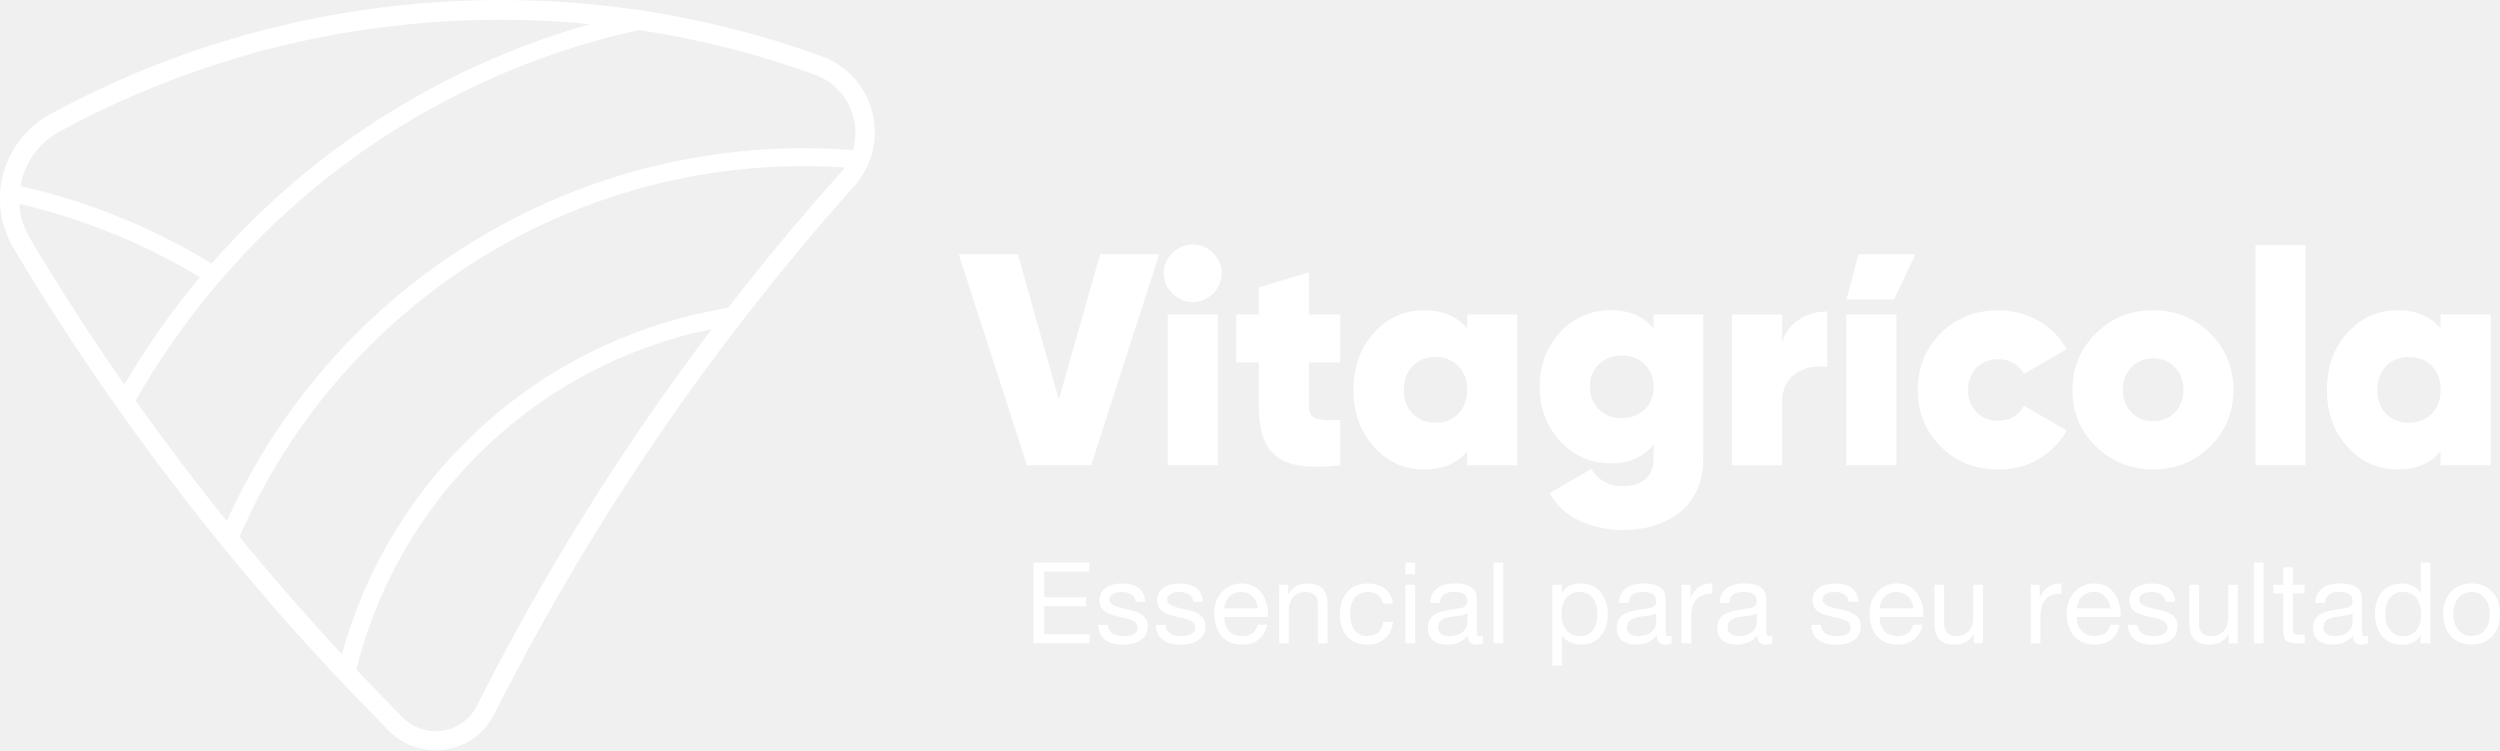
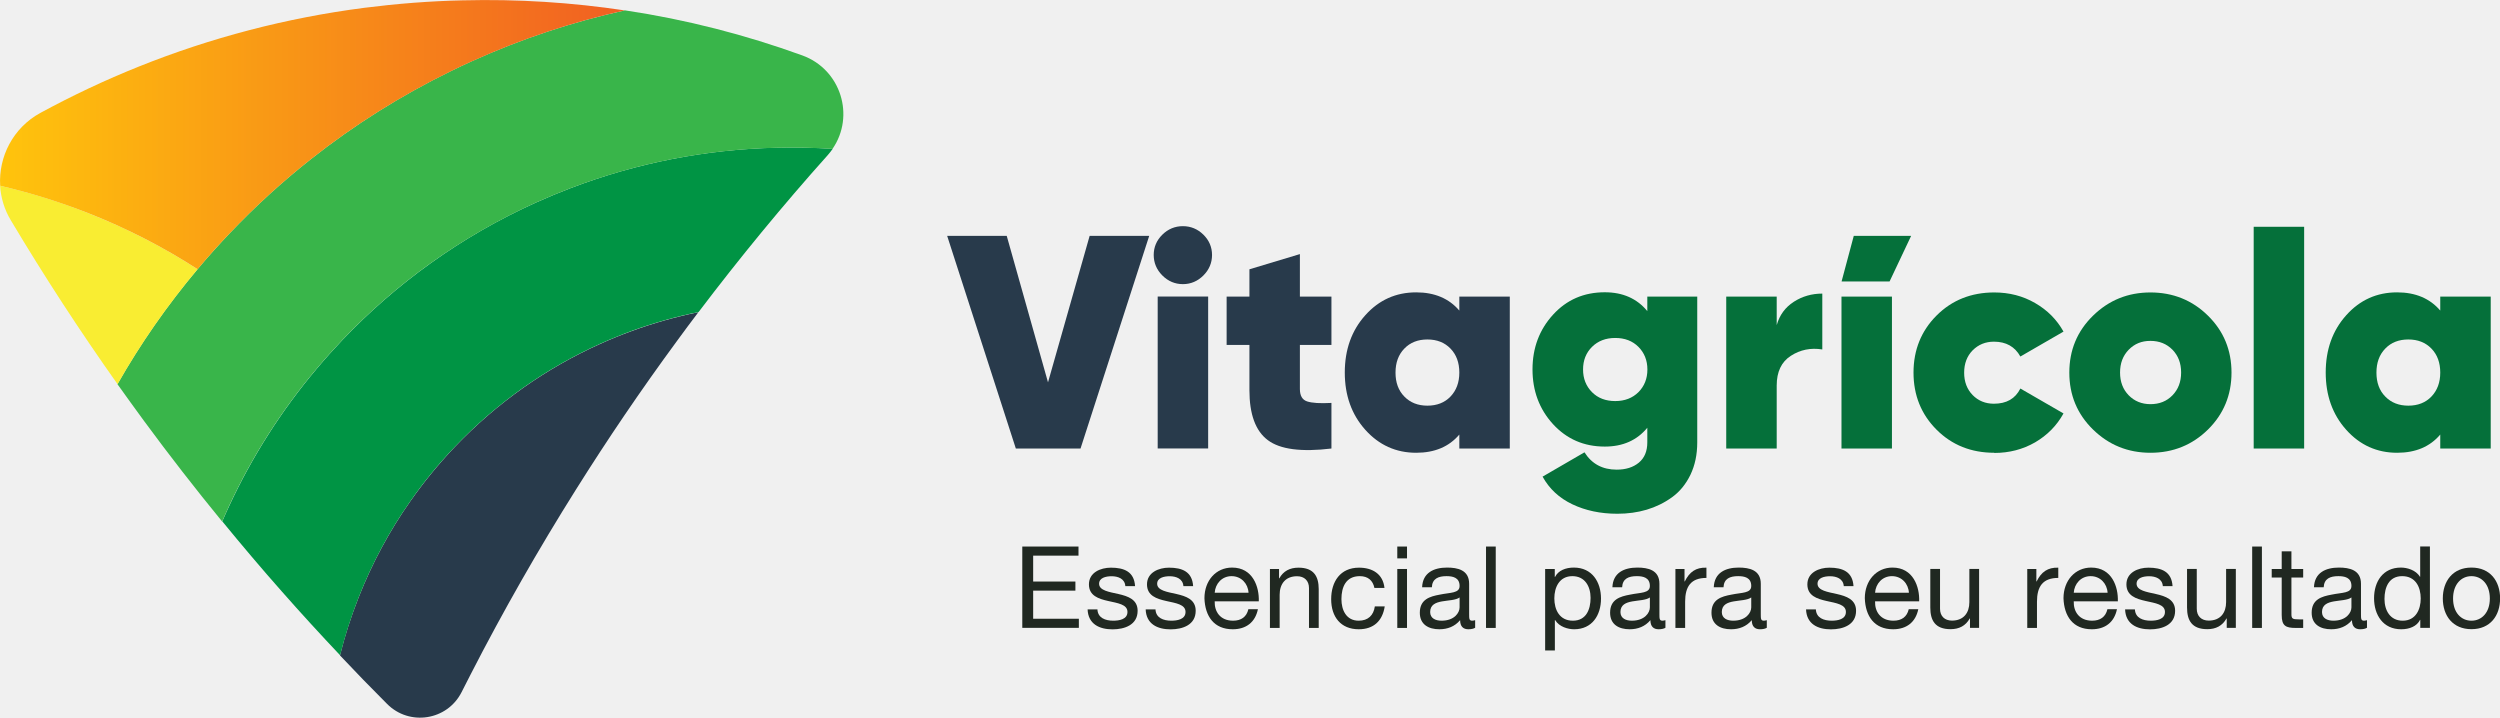
- <svg xmlns="http://www.w3.org/2000/svg" viewBox="0 0 285.01 85.54">
+ <svg xmlns="http://www.w3.org/2000/svg" viewBox="0 0 282.87 81.19">
  <defs>
-     <style>.e{fill:#fff;}</style>
+     <style>.f{fill:#009444;}.g{fill:#283a4b;}.h{fill:#05703a;}.i{fill:#39b54a;}.j{fill:url(#e);}.k{fill:#202821;}.l{fill:#f9ed32;}</style>
+     <linearGradient id="e" x1="0" y1="15.23" x2="70.72" y2="15.23" gradientTransform="matrix(1, 0, 0, 1, 0, 0)" gradientUnits="userSpaceOnUse">
+       <stop offset="0" stop-color="#ffc40c" />
+       <stop offset="1" stop-color="#f15f22" />
+     </linearGradient>
  </defs>
  <g id="a" />
  <g id="b">
    <g id="c">
      <g id="d">
        <g>
-           <g>
-             <path class="e" d="M117.07,53.04l-7.77-24.06h6.74l4.67,16.57,4.71-16.57h6.74l-7.77,24.06h-7.32Z" />
-             <path class="e" d="M138.3,33.46c-.65,.65-1.43,.98-2.32,.98s-1.67-.33-2.32-.98c-.65-.65-.98-1.43-.98-2.32s.33-1.66,.98-2.3c.65-.64,1.43-.96,2.32-.96s1.67,.32,2.32,.96c.65,.64,.98,1.41,.98,2.3s-.33,1.67-.98,2.32Zm-5.17,19.58v-17.19h5.71v17.19h-5.71Z" />
-             <path class="e" d="M152.79,41.32h-3.57v4.98c0,.76,.27,1.23,.82,1.41,.55,.18,1.47,.24,2.75,.17v5.16c-3.41,.41-5.81,.1-7.2-.95-1.39-1.04-2.08-2.93-2.08-5.65v-5.12h-2.58v-5.47h2.58v-3.09l5.71-1.72v4.81h3.57v5.47Z" />
-             <path class="e" d="M167.26,35.85h5.71v17.19h-5.71v-1.58c-1.17,1.38-2.8,2.06-4.88,2.06-2.29,0-4.21-.87-5.76-2.6-1.55-1.73-2.32-3.89-2.32-6.48s.77-4.75,2.32-6.48c1.55-1.73,3.46-2.59,5.76-2.59,2.08,0,3.71,.69,4.88,2.06v-1.58Zm-6.22,11.31c.67,.69,1.54,1.03,2.61,1.03s1.95-.34,2.61-1.03,1-1.59,1-2.71-.33-2.03-1-2.72-1.54-1.03-2.61-1.03-1.95,.34-2.61,1.03-1,1.59-1,2.72,.33,2.03,1,2.71Z" />
-             <path class="e" d="M188.53,35.85h5.64v16.5c0,1.38-.26,2.59-.77,3.66-.52,1.07-1.21,1.91-2.08,2.54-.87,.63-1.83,1.1-2.87,1.41-1.04,.31-2.15,.46-3.32,.46-1.9,0-3.6-.36-5.09-1.07s-2.61-1.75-3.37-3.13l4.74-2.75c.83,1.31,2.04,1.96,3.64,1.96,1.03,0,1.87-.26,2.51-.79s.96-1.29,.96-2.3v-1.65c-1.17,1.42-2.77,2.13-4.81,2.13-2.36,0-4.31-.85-5.86-2.54-1.55-1.7-2.32-3.76-2.32-6.19s.77-4.49,2.32-6.19c1.55-1.7,3.5-2.54,5.86-2.54,2.04,0,3.64,.71,4.81,2.13v-1.65Zm-6.27,10.81c.68,.68,1.55,1.01,2.63,1.01s1.95-.34,2.63-1.01c.67-.68,1.01-1.53,1.01-2.56s-.34-1.88-1.01-2.56c-.68-.67-1.55-1.01-2.63-1.01s-1.95,.34-2.63,1.01c-.68,.68-1.01,1.53-1.01,2.56s.34,1.88,1.01,2.56Z" />
-             <path class="e" d="M203.17,39.05c.32-1.12,.96-1.99,1.92-2.61,.96-.62,2.04-.93,3.23-.93v6.33c-1.31-.21-2.49,.03-3.56,.72s-1.6,1.81-1.6,3.37v7.12h-5.71v-17.19h5.71v3.2Z" />
-             <path class="e" d="M211.87,28.98h6.5l-2.44,5.16h-5.43l1.38-5.16Zm4.33,24.06v-17.19h-5.71v17.19h5.71Z" />
-             <path class="e" d="M227.78,53.52c-2.61,0-4.79-.87-6.53-2.61-1.74-1.74-2.61-3.9-2.61-6.46s.87-4.72,2.61-6.46c1.74-1.74,3.92-2.61,6.53-2.61,1.7,0,3.24,.4,4.62,1.2,1.39,.8,2.46,1.88,3.21,3.23l-4.88,2.82c-.62-1.12-1.62-1.68-2.99-1.68-.96,0-1.76,.33-2.41,.98-.64,.65-.96,1.5-.96,2.53s.32,1.87,.96,2.53c.64,.65,1.44,.98,2.41,.98,1.42,0,2.42-.57,2.99-1.72l4.88,2.82c-.76,1.38-1.83,2.46-3.21,3.27-1.39,.8-2.93,1.2-4.62,1.2Z" />
-             <path class="e" d="M245.45,53.52c-2.54,0-4.71-.88-6.5-2.63s-2.68-3.9-2.68-6.44,.89-4.69,2.68-6.45,3.95-2.63,6.5-2.63,4.74,.88,6.51,2.63c1.78,1.75,2.66,3.9,2.66,6.45s-.89,4.69-2.66,6.44c-1.78,1.75-3.95,2.63-6.51,2.63Zm0-5.5c1.01,0,1.84-.33,2.49-1,.65-.67,.98-1.52,.98-2.58s-.33-1.91-.98-2.58-1.48-1-2.49-1-1.8,.33-2.46,1c-.65,.67-.98,1.52-.98,2.58s.33,1.91,.98,2.58c.65,.66,1.47,1,2.46,1Z" />
-             <path class="e" d="M257.14,53.04V27.95h5.71v25.09h-5.71Z" />
-             <path class="e" d="M278.24,35.85h5.71v17.19h-5.71v-1.58c-1.17,1.38-2.8,2.06-4.88,2.06-2.29,0-4.21-.87-5.76-2.6-1.55-1.73-2.32-3.89-2.32-6.48s.77-4.75,2.32-6.48c1.55-1.73,3.46-2.59,5.76-2.59,2.08,0,3.71,.69,4.88,2.06v-1.58Zm-6.22,11.31c.67,.69,1.54,1.03,2.61,1.03s1.95-.34,2.61-1.03,1-1.59,1-2.71-.33-2.03-1-2.72-1.54-1.03-2.61-1.03-1.95,.34-2.61,1.03-1,1.59-1,2.72,.33,2.03,1,2.71Z" />
-           </g>
-           <g>
-             <path class="e" d="M117.81,64.13h6.36v1.03h-5.13v2.93h4.78v1.03h-4.78v3.18h5.17v1.03h-6.39v-9.21Z" />
-             <path class="e" d="M126.3,71.23c.04,.98,.9,1.29,1.79,1.29,.68,0,1.61-.15,1.61-.99,0-1.71-4.36-.55-4.36-3.12,0-1.34,1.31-1.89,2.49-1.89,1.5,0,2.63,.46,2.73,2.09h-1.1c-.06-.85-.84-1.12-1.55-1.12-.66,0-1.42,.18-1.42,.85,0,.77,1.16,.93,2.18,1.16,1.1,.25,2.18,.62,2.18,1.9,0,1.6-1.48,2.1-2.84,2.1-1.5,0-2.76-.61-2.82-2.26h1.1Z" />
-             <path class="e" d="M132.87,71.23c.04,.98,.9,1.29,1.79,1.29,.68,0,1.61-.15,1.61-.99,0-1.71-4.36-.55-4.36-3.12,0-1.34,1.32-1.89,2.49-1.89,1.5,0,2.63,.46,2.73,2.09h-1.1c-.06-.85-.84-1.12-1.55-1.12-.66,0-1.42,.18-1.42,.85,0,.77,1.16,.93,2.18,1.16,1.1,.25,2.18,.62,2.18,1.9,0,1.6-1.48,2.1-2.84,2.1-1.5,0-2.76-.61-2.82-2.26h1.1Z" />
-             <path class="e" d="M144.46,71.22c-.3,1.48-1.34,2.27-2.85,2.27-2.13,0-3.13-1.48-3.2-3.51,0-2.01,1.32-3.47,3.13-3.47,2.36,0,3.08,2.2,3.02,3.82h-4.99c-.04,1.16,.62,2.19,2.08,2.19,.92,0,1.53-.43,1.73-1.3h1.08Zm-1.06-1.86c-.06-1.04-.83-1.88-1.92-1.88s-1.84,.85-1.91,1.88h3.83Z" />
-             <path class="e" d="M145.83,66.67h1.03v1.06h.03c.46-.83,1.2-1.21,2.17-1.21,1.75,0,2.29,1,2.29,2.44v4.38h-1.1v-4.51c0-.83-.52-1.34-1.35-1.34-1.33,0-1.97,.89-1.97,2.09v3.76h-1.1v-6.67Z" />
-             <path class="e" d="M157.65,68.81c-.17-.84-.73-1.33-1.65-1.33-1.59,0-2.08,1.26-2.08,2.6,0,1.24,.55,2.44,1.95,2.44,1.07,0,1.69-.61,1.83-1.62h1.12c-.25,1.64-1.25,2.59-2.94,2.59-2.04,0-3.12-1.41-3.12-3.4s1.03-3.57,3.15-3.57c1.52,0,2.71,.71,2.88,2.29h-1.13Z" />
-             <path class="e" d="M161.33,65.47h-1.1v-1.34h1.1v1.34Zm-1.1,1.2h1.1v6.67h-1.1v-6.67Z" />
-             <path class="e" d="M169.07,73.31c-.19,.12-.46,.18-.79,.18-.57,0-.93-.31-.93-1.03-.61,.72-1.42,1.03-2.35,1.03-1.21,0-2.21-.53-2.21-1.87,0-1.51,1.12-1.84,2.26-2.05,1.2-.25,2.24-.14,2.24-.98,0-.97-.8-1.11-1.48-1.11-.93,0-1.61,.28-1.66,1.26h-1.1c.06-1.65,1.33-2.23,2.82-2.23,1.2,0,2.5,.27,2.5,1.83v3.43c0,.52,0,.75,.35,.75,.1,0,.22-.03,.33-.06v.85Zm-1.78-3.42c-.85,.63-3.33,.01-3.33,1.65,0,.72,.62,.98,1.29,.98,1.44,0,2.04-.89,2.04-1.51v-1.12Z" />
-             <path class="e" d="M170.28,64.13h1.1v9.21h-1.1v-9.21Z" />
-             <path class="e" d="M176.96,66.67h1.1v.9h.03c.36-.73,1.2-1.06,2.13-1.06,2.05,0,3.07,1.62,3.07,3.51s-1.01,3.47-3.04,3.47c-.67,0-1.68-.26-2.15-1.04h-.03v3.44h-1.1v-9.22Zm3.09,.81c-1.48,0-2.04,1.28-2.04,2.51,0,1.3,.59,2.53,2.1,2.53s2-1.28,2-2.58-.64-2.46-2.06-2.46Z" />
-             <path class="e" d="M190.59,73.31c-.19,.12-.46,.18-.79,.18-.57,0-.93-.31-.93-1.03-.61,.72-1.42,1.03-2.35,1.03-1.21,0-2.21-.53-2.21-1.87,0-1.51,1.12-1.84,2.26-2.05,1.2-.25,2.24-.14,2.24-.98,0-.97-.8-1.11-1.48-1.11-.93,0-1.61,.28-1.66,1.26h-1.1c.06-1.65,1.33-2.23,2.82-2.23,1.2,0,2.5,.27,2.5,1.83v3.43c0,.52,0,.75,.35,.75,.1,0,.22-.03,.33-.06v.85Zm-1.78-3.42c-.85,.63-3.33,.01-3.33,1.65,0,.72,.62,.98,1.29,.98,1.44,0,2.04-.89,2.04-1.51v-1.12Z" />
-             <path class="e" d="M191.7,66.67h1.03v1.41h.03c.53-1.08,1.26-1.6,2.45-1.56v1.16c-1.77,0-2.41,.99-2.41,2.69v2.97h-1.1v-6.67Z" />
-             <path class="e" d="M202.06,73.31c-.19,.12-.46,.18-.79,.18-.57,0-.93-.31-.93-1.03-.61,.72-1.42,1.03-2.35,1.03-1.21,0-2.21-.53-2.21-1.87,0-1.51,1.12-1.84,2.26-2.05,1.2-.25,2.24-.14,2.24-.98,0-.97-.8-1.11-1.48-1.11-.93,0-1.61,.28-1.66,1.26h-1.1c.06-1.65,1.33-2.23,2.82-2.23,1.2,0,2.5,.27,2.5,1.83v3.43c0,.52,0,.75,.35,.75,.1,0,.22-.03,.33-.06v.85Zm-1.78-3.42c-.85,.63-3.33,.01-3.33,1.65,0,.72,.62,.98,1.29,.98,1.44,0,2.04-.89,2.04-1.51v-1.12Z" />
-             <path class="e" d="M207.59,71.23c.04,.98,.9,1.29,1.79,1.29,.68,0,1.61-.15,1.61-.99,0-1.71-4.36-.55-4.36-3.12,0-1.34,1.31-1.89,2.49-1.89,1.5,0,2.63,.46,2.73,2.09h-1.1c-.06-.85-.84-1.12-1.55-1.12-.66,0-1.42,.18-1.42,.85,0,.77,1.16,.93,2.18,1.16,1.1,.25,2.18,.62,2.18,1.9,0,1.6-1.48,2.1-2.84,2.1-1.5,0-2.76-.61-2.82-2.26h1.1Z" />
-             <path class="e" d="M219.18,71.22c-.3,1.48-1.34,2.27-2.85,2.27-2.13,0-3.13-1.48-3.2-3.51,0-2.01,1.32-3.47,3.13-3.47,2.36,0,3.08,2.2,3.02,3.82h-4.99c-.04,1.16,.62,2.19,2.08,2.19,.92,0,1.53-.43,1.73-1.3h1.08Zm-1.06-1.86c-.06-1.04-.83-1.88-1.92-1.88s-1.84,.85-1.91,1.88h3.83Z" />
-             <path class="e" d="M226.06,73.34h-1.03v-1.06h-.03c-.46,.83-1.2,1.21-2.17,1.21-1.75,0-2.29-1-2.29-2.44v-4.38h1.1v4.51c0,.83,.52,1.34,1.35,1.34,1.33,0,1.97-.89,1.97-2.09v-3.76h1.1v6.67Z" />
-             <path class="e" d="M231.51,66.67h1.03v1.41h.03c.53-1.08,1.26-1.6,2.45-1.56v1.16c-1.77,0-2.41,.99-2.41,2.69v2.97h-1.1v-6.67Z" />
-             <path class="e" d="M241.66,71.22c-.3,1.48-1.34,2.27-2.85,2.27-2.13,0-3.13-1.48-3.2-3.51,0-2.01,1.32-3.47,3.13-3.47,2.36,0,3.08,2.2,3.02,3.82h-4.99c-.04,1.16,.62,2.19,2.08,2.19,.92,0,1.53-.43,1.73-1.3h1.08Zm-1.06-1.86c-.06-1.04-.83-1.88-1.92-1.88s-1.84,.85-1.91,1.88h3.83Z" />
-             <path class="e" d="M243.7,71.23c.04,.98,.9,1.29,1.79,1.29,.68,0,1.61-.15,1.61-.99,0-1.71-4.36-.55-4.36-3.12,0-1.34,1.31-1.89,2.49-1.89,1.5,0,2.63,.46,2.73,2.09h-1.1c-.06-.85-.84-1.12-1.55-1.12-.66,0-1.42,.18-1.42,.85,0,.77,1.16,.93,2.18,1.16,1.1,.25,2.18,.62,2.18,1.9,0,1.6-1.48,2.1-2.84,2.1-1.5,0-2.76-.61-2.82-2.26h1.1Z" />
-             <path class="e" d="M255.12,73.34h-1.03v-1.06h-.03c-.46,.83-1.2,1.21-2.17,1.21-1.75,0-2.29-1-2.29-2.44v-4.38h1.1v4.51c0,.83,.52,1.34,1.35,1.34,1.33,0,1.97-.89,1.97-2.09v-3.76h1.1v6.67Z" />
-             <path class="e" d="M256.96,64.13h1.1v9.21h-1.1v-9.21Z" />
-             <path class="e" d="M261.41,66.67h1.33v.97h-1.33v4.14c0,.52,.14,.59,.83,.59h.5v.97h-.84c-1.13,0-1.59-.23-1.59-1.46v-4.24h-1.13v-.97h1.13v-2h1.1v2Z" />
-             <path class="e" d="M269.98,73.31c-.19,.12-.46,.18-.79,.18-.57,0-.93-.31-.93-1.03-.61,.72-1.42,1.03-2.35,1.03-1.21,0-2.21-.53-2.21-1.87,0-1.51,1.12-1.84,2.26-2.05,1.2-.25,2.24-.14,2.24-.98,0-.97-.8-1.11-1.48-1.11-.93,0-1.61,.28-1.66,1.26h-1.1c.06-1.65,1.33-2.23,2.82-2.23,1.2,0,2.5,.27,2.5,1.83v3.43c0,.52,0,.75,.35,.75,.1,0,.22-.03,.33-.06v.85Zm-1.78-3.42c-.85,.63-3.33,.01-3.33,1.65,0,.72,.62,.98,1.29,.98,1.44,0,2.04-.89,2.04-1.51v-1.12Z" />
-             <path class="e" d="M277.08,73.34h-1.1v-.9h-.03c-.36,.73-1.2,1.06-2.13,1.06-2.05,0-3.07-1.62-3.07-3.51s1.01-3.47,3.04-3.47c.67,0,1.68,.26,2.15,1.04h.03v-3.43h1.1v9.21Zm-3.09-.81c1.48,0,2.04-1.28,2.04-2.51,0-1.3-.59-2.53-2.1-2.53s-2,1.28-2,2.58,.64,2.46,2.06,2.46Z" />
-             <path class="e" d="M281.77,66.51c2.12,0,3.24,1.53,3.24,3.49s-1.12,3.48-3.24,3.48-3.24-1.53-3.24-3.48,1.12-3.49,3.24-3.49Zm0,6.01c1.15,0,2.08-.9,2.08-2.51s-.93-2.53-2.08-2.53-2.08,.92-2.08,2.53,.93,2.51,2.08,2.51Z" />
-           </g>
-           <path class="e" d="M99.31,12.28c-.88-2.75-2.94-4.89-5.66-5.88-6.62-2.4-13.51-4.15-20.47-5.2h0c-5.3-.8-10.7-1.2-16.04-1.2-.9,0-1.81,0-2.71,.04-3.71,.09-7.51,.37-11.3,.86-8.95,1.16-17.7,3.44-26.03,6.77-3.88,1.56-7.72,3.36-11.4,5.36C2.52,14.77,.43,17.98,.05,21.52c-.05,.61-.06,1.22-.04,1.83,.11,1.72,.64,3.43,1.52,4.93,3.78,6.34,7.87,12.61,12.15,18.64,.86,1.22,1.73,2.43,2.62,3.63l1.09,1.49c2.64,3.55,5.39,7.08,8.2,10.52,2.2,2.69,4.49,5.39,6.82,8.03,2.17,2.45,4.39,4.89,6.6,7.22,1.77,1.88,3.58,3.74,5.36,5.53,1.42,1.42,3.3,2.2,5.29,2.2,2.85,0,5.41-1.57,6.68-4.11,.34-.67,.68-1.33,1.02-2,3.62-7.04,7.59-14.01,11.8-20.71,3.55-5.64,7.34-11.22,11.27-16.58,.82-1.12,1.65-2.22,2.48-3.33,4.56-6.02,9.43-11.95,14.48-17.6,.26-.29,.51-.6,.72-.92,1.63-2.35,2.06-5.28,1.18-8.03ZM6.75,15.02c3.6-1.96,7.32-3.71,11.17-5.25,8.05-3.23,16.59-5.49,25.49-6.64,3.63-.46,7.33-.76,11.07-.84,4.32-.11,8.59,.05,12.79,.46-4.27,1.2-8.46,2.74-12.53,4.58-.82,.36-1.62,.74-2.42,1.13-5.78,2.82-11.23,6.24-16.2,10.17-3.3,2.62-6.47,5.5-9.4,8.58-.89,.92-1.75,1.87-2.6,2.84-3.53-2.17-7.27-4.03-11.15-5.56-3.36-1.32-6.82-2.4-10.31-3.2l-.33-.08c.44-2.53,1.97-4.85,4.41-6.18Zm-3.33,12.16c-.74-1.24-1.13-2.58-1.22-3.93,3.4,.79,6.75,1.82,10.02,3.12,3.68,1.45,7.21,3.2,10.57,5.23-3.21,3.83-6.1,7.95-8.61,12.25-3.78-5.42-7.37-10.98-10.77-16.67Zm75.23,13.69c-3.98,5.43-7.77,11-11.36,16.71-4.26,6.77-8.23,13.73-11.9,20.87-.34,.67-.69,1.34-1.02,2.02-1.62,3.2-5.89,3.88-8.43,1.34-1.8-1.8-3.58-3.63-5.32-5.48,.55-2.22,1.25-4.41,2.1-6.57,1.52-3.86,3.47-7.48,5.83-10.84,1.51-2.16,3.18-4.21,5.02-6.14,2.4-2.52,5.01-4.77,7.82-6.75,2.7-1.9,5.58-3.54,8.62-4.91,2.37-1.07,4.8-1.96,7.27-2.67,1.28-.36,2.57-.67,3.87-.94-.84,1.11-1.67,2.23-2.5,3.35Zm17.1-21.09c-4.41,4.94-8.66,10.04-12.72,15.29l-2.28,.46c-1.34,.27-2.7,.6-4.02,.98-2.56,.73-5.1,1.66-7.55,2.77-3.15,1.42-6.16,3.13-8.96,5.11-2.9,2.04-5.63,4.4-8.11,7-1.9,1.99-3.66,4.13-5.22,6.37-2.44,3.48-4.48,7.27-6.05,11.26-.72,1.82-1.34,3.69-1.86,5.57-1.66-1.79-3.3-3.6-4.91-5.43-2.3-2.6-4.56-5.26-6.77-7.95,.26-.6,.52-1.19,.8-1.78,2.6-5.57,5.89-10.74,9.86-15.45,.94-1.12,1.92-2.21,2.93-3.28,3.06-3.2,6.38-6.09,9.94-8.64,3.73-2.69,7.74-4.99,11.97-6.91,1.29-.58,2.59-1.12,3.9-1.62,7.43-2.84,15.24-4.38,23.27-4.57,2.12-.05,4.24,0,6.35,.13-.16,.24-.35,.48-.55,.7Zm1.49-2.67l-.82-.05c-1.57-.11-3.16-.16-4.74-.16-.59,0-1.19,0-1.79,.02-8.24,.2-16.3,1.78-23.94,4.7-1.35,.52-2.7,1.07-4.01,1.67-4.34,1.96-8.48,4.35-12.32,7.1-3.65,2.61-7.08,5.6-10.22,8.89-1.04,1.09-2.05,2.23-3.01,3.37-4.06,4.84-7.48,10.19-10.14,15.91-.14,.29-.26,.57-.4,.86-2.52-3.13-4.97-6.32-7.36-9.56-1.02-1.39-2.02-2.78-3.03-4.18,2.61-4.59,5.64-8.93,9.06-13,1.17-1.39,2.4-2.76,3.66-4.09,2.88-3.02,5.94-5.82,9.19-8.38,4.89-3.87,10.19-7.19,15.83-9.94,.78-.38,1.57-.75,2.36-1.11,5.58-2.53,11.35-4.44,17.27-5.74,6.92,1.04,13.63,2.76,20.05,5.09,3.65,1.32,5.36,5.2,4.36,8.59Z" />
+           <path class="g" d="M79.04,35.3c-.84,1.11-1.68,2.23-2.5,3.36-3.99,5.43-7.78,11.01-11.37,16.73-4.26,6.78-8.24,13.75-11.91,20.9-.35,.67-.69,1.34-1.03,2.02-1.62,3.21-5.9,3.88-8.43,1.34-1.8-1.8-3.58-3.63-5.33-5.49,.55-2.23,1.26-4.42,2.11-6.57,1.52-3.86,3.47-7.49,5.83-10.85,1.51-2.16,3.19-4.21,5.03-6.15,2.4-2.52,5.01-4.77,7.82-6.75,2.7-1.9,5.58-3.55,8.63-4.92,2.37-1.07,4.81-1.96,7.28-2.66,1.28-.36,2.57-.68,3.87-.94Z" />
+           <path class="f" d="M94.21,16.85c-.17,.24-.35,.47-.55,.7-5.11,5.71-9.98,11.64-14.61,17.75-1.3,.26-2.6,.58-3.87,.94-2.48,.7-4.91,1.59-7.28,2.66-3.04,1.37-5.93,3.02-8.63,4.92-2.81,1.98-5.42,4.23-7.82,6.75-1.84,1.93-3.52,3.98-5.03,6.15-2.36,3.36-4.31,6.99-5.83,10.85-.85,2.15-1.55,4.35-2.11,6.57-2.23-2.36-4.42-4.75-6.56-7.18-2.31-2.61-4.56-5.27-6.77-7.97,.26-.6,.52-1.19,.8-1.78,2.6-5.58,5.9-10.76,9.87-15.47,.94-1.12,1.92-2.21,2.93-3.28,3.06-3.21,6.38-6.1,9.94-8.65,3.74-2.69,7.75-5,11.99-6.91,1.29-.58,2.59-1.12,3.9-1.62,7.44-2.84,15.26-4.38,23.3-4.57,2.13-.05,4.25,0,6.35,.13Z" />
+           <path class="i" d="M94.21,16.85c-2.1-.14-4.22-.18-6.35-.13-8.04,.19-15.85,1.73-23.3,4.57-1.31,.5-2.61,1.04-3.9,1.62-4.24,1.92-8.25,4.23-11.99,6.91-3.56,2.55-6.88,5.44-9.94,8.65-1.01,1.07-1.99,2.16-2.93,3.28-3.97,4.71-7.27,9.89-9.87,15.47-.27,.59-.54,1.18-.8,1.78-3.03-3.7-5.97-7.48-8.81-11.34h0c-1.02-1.39-2.03-2.79-3.03-4.19,2.61-4.6,5.64-8.94,9.06-13.01,1.17-1.4,2.4-2.76,3.66-4.09,2.88-3.03,5.95-5.83,9.2-8.39,4.9-3.87,10.2-7.2,15.85-9.96,.78-.38,1.57-.75,2.36-1.11,5.59-2.53,11.37-4.44,17.29-5.74,6.93,1.04,13.65,2.77,20.07,5.1,4.38,1.59,5.98,6.86,3.42,10.57Z" />
+           <path class="l" d="M22.36,30.46c-3.42,4.07-6.45,8.41-9.06,13.01-4.25-6-8.28-12.18-12.06-18.52C.49,23.72,.1,22.37,.01,21.02c3.4,.78,6.75,1.82,10.03,3.12,4.33,1.71,8.44,3.82,12.31,6.32Z" />
+           <path class="j" d="M70.72,1.17c-5.92,1.3-11.7,3.22-17.29,5.75-.79,.35-1.58,.72-2.36,1.11-5.65,2.76-10.95,6.08-15.85,9.95-3.25,2.56-6.32,5.36-9.2,8.39-1.27,1.32-2.49,2.69-3.66,4.09-3.87-2.5-7.98-4.61-12.31-6.32-3.28-1.29-6.63-2.33-10.03-3.12-.2-3.28,1.46-6.56,4.54-8.24,3.61-1.96,7.33-3.72,11.18-5.26C23.79,4.29,32.34,2.03,41.25,.88c3.64-.46,7.34-.76,11.08-.84,6.26-.16,12.4,.24,18.38,1.14Z" />
+         </g>
+         <g>
+           <path class="g" d="M114.94,50.75l-7.77-24.06h6.74l4.67,16.57,4.71-16.57h6.74l-7.77,24.06h-7.32Z" />
+           <path class="g" d="M136.16,31.17c-.65,.65-1.43,.98-2.32,.98s-1.67-.33-2.32-.98c-.65-.65-.98-1.43-.98-2.32s.33-1.66,.98-2.3c.65-.64,1.43-.96,2.32-.96s1.67,.32,2.32,.96c.65,.64,.98,1.41,.98,2.3s-.33,1.67-.98,2.32Zm-5.17,19.57v-17.19h5.71v17.19h-5.71Z" />
+           <path class="g" d="M150.65,39.03h-3.57v4.98c0,.76,.27,1.23,.82,1.41,.55,.18,1.47,.24,2.75,.17v5.16c-3.41,.41-5.81,.1-7.2-.95-1.39-1.04-2.08-2.93-2.08-5.65v-5.12h-2.58v-5.47h2.58v-3.09l5.71-1.72v4.81h3.57v5.47Z" />
+           <path class="g" d="M165.12,33.56h5.71v17.19h-5.71v-1.58c-1.17,1.38-2.8,2.06-4.88,2.06-2.29,0-4.21-.87-5.76-2.6-1.55-1.73-2.32-3.89-2.32-6.48s.77-4.75,2.32-6.48c1.55-1.73,3.46-2.59,5.76-2.59,2.08,0,3.71,.69,4.88,2.06v-1.58Zm-6.22,11.31c.67,.69,1.54,1.03,2.61,1.03s1.95-.34,2.61-1.03,1-1.59,1-2.71-.33-2.03-1-2.72c-.67-.69-1.54-1.03-2.61-1.03s-1.95,.34-2.61,1.03c-.67,.69-1,1.59-1,2.72s.33,2.03,1,2.71Z" />
+           <path class="h" d="M186.4,33.56h5.64v16.5c0,1.38-.26,2.59-.77,3.66-.52,1.07-1.21,1.91-2.08,2.54-.87,.63-1.83,1.1-2.87,1.41-1.04,.31-2.15,.46-3.32,.46-1.9,0-3.6-.36-5.09-1.07s-2.61-1.75-3.37-3.13l4.74-2.75c.83,1.31,2.04,1.96,3.64,1.96,1.03,0,1.87-.26,2.51-.79s.96-1.29,.96-2.3v-1.65c-1.17,1.42-2.77,2.13-4.81,2.13-2.36,0-4.31-.85-5.86-2.54-1.55-1.7-2.32-3.76-2.32-6.19s.77-4.49,2.32-6.19,3.5-2.54,5.86-2.54c2.04,0,3.64,.71,4.81,2.13v-1.65Zm-6.27,10.81c.68,.68,1.55,1.01,2.63,1.01s1.95-.34,2.63-1.01c.67-.68,1.01-1.53,1.01-2.56s-.34-1.88-1.01-2.56c-.68-.68-1.55-1.01-2.63-1.01s-1.95,.34-2.63,1.01c-.68,.68-1.01,1.53-1.01,2.56s.34,1.88,1.01,2.56Z" />
+           <path class="h" d="M201.04,36.76c.32-1.12,.96-1.99,1.92-2.61,.96-.62,2.04-.93,3.23-.93v6.32c-1.31-.21-2.49,.03-3.56,.72s-1.6,1.81-1.6,3.37v7.12h-5.71v-17.19h5.71v3.2Z" />
+           <path class="h" d="M209.74,26.69h6.5l-2.44,5.16h-5.43l1.38-5.16Zm4.33,24.06v-17.19h-5.71v17.19h5.71Z" />
+           <path class="h" d="M225.65,51.23c-2.61,0-4.79-.87-6.53-2.61-1.74-1.74-2.61-3.9-2.61-6.46s.87-4.72,2.61-6.46c1.74-1.74,3.92-2.61,6.53-2.61,1.7,0,3.24,.4,4.62,1.2,1.39,.8,2.46,1.88,3.21,3.23l-4.88,2.82c-.62-1.12-1.62-1.68-2.99-1.68-.96,0-1.76,.33-2.41,.98-.64,.65-.96,1.5-.96,2.53s.32,1.87,.96,2.53c.64,.65,1.44,.98,2.41,.98,1.42,0,2.42-.57,2.99-1.72l4.88,2.82c-.76,1.38-1.83,2.46-3.21,3.27-1.39,.8-2.93,1.2-4.62,1.2Z" />
+           <path class="h" d="M243.32,51.23c-2.54,0-4.71-.88-6.5-2.63s-2.68-3.9-2.68-6.44,.89-4.69,2.68-6.44,3.95-2.63,6.5-2.63,4.74,.88,6.51,2.63c1.78,1.75,2.66,3.9,2.66,6.44s-.89,4.69-2.66,6.44c-1.78,1.75-3.95,2.63-6.51,2.63Zm0-5.5c1.01,0,1.84-.33,2.49-1,.65-.67,.98-1.52,.98-2.58s-.33-1.91-.98-2.58c-.65-.66-1.48-1-2.49-1s-1.8,.33-2.46,1c-.65,.67-.98,1.52-.98,2.58s.33,1.91,.98,2.58c.65,.66,1.47,1,2.46,1Z" />
+           <path class="h" d="M255,50.75V25.66h5.71v25.09h-5.71Z" />
+           <path class="h" d="M276.11,33.56h5.71v17.19h-5.71v-1.58c-1.17,1.38-2.8,2.06-4.88,2.06-2.29,0-4.21-.87-5.76-2.6-1.55-1.73-2.32-3.89-2.32-6.48s.77-4.75,2.32-6.48c1.55-1.73,3.46-2.59,5.76-2.59,2.08,0,3.71,.69,4.88,2.06v-1.58Zm-6.22,11.31c.67,.69,1.54,1.03,2.61,1.03s1.95-.34,2.61-1.03,1-1.59,1-2.71-.33-2.03-1-2.72c-.67-.69-1.54-1.03-2.61-1.03s-1.95,.34-2.61,1.03c-.67,.69-1,1.59-1,2.72s.33,2.03,1,2.71Z" />
+         </g>
+         <g>
+           <path class="k" d="M115.67,61.84h6.36v1.03h-5.13v2.93h4.78v1.03h-4.78v3.18h5.17v1.03h-6.4v-9.21Z" />
+           <path class="k" d="M124.17,68.94c.04,.98,.9,1.29,1.79,1.29,.68,0,1.61-.15,1.61-.99,0-1.71-4.36-.55-4.36-3.12,0-1.34,1.31-1.89,2.49-1.89,1.5,0,2.63,.46,2.73,2.09h-1.1c-.06-.85-.84-1.12-1.55-1.12-.66,0-1.42,.18-1.42,.85,0,.77,1.16,.93,2.18,1.16,1.1,.25,2.18,.62,2.18,1.9,0,1.6-1.48,2.1-2.84,2.1-1.5,0-2.76-.61-2.82-2.26h1.1Z" />
+           <path class="k" d="M130.74,68.94c.04,.98,.9,1.29,1.79,1.29,.68,0,1.61-.15,1.61-.99,0-1.71-4.36-.55-4.36-3.12,0-1.34,1.32-1.89,2.49-1.89,1.5,0,2.63,.46,2.73,2.09h-1.1c-.06-.85-.84-1.12-1.55-1.12-.66,0-1.42,.18-1.42,.85,0,.77,1.16,.93,2.18,1.16,1.1,.25,2.18,.62,2.18,1.9,0,1.6-1.48,2.1-2.84,2.1-1.5,0-2.76-.61-2.82-2.26h1.1Z" />
+           <path class="k" d="M142.33,68.93c-.3,1.48-1.34,2.27-2.85,2.27-2.13,0-3.13-1.48-3.2-3.51,0-2.01,1.31-3.47,3.13-3.47,2.36,0,3.08,2.2,3.02,3.82h-4.99c-.04,1.16,.62,2.19,2.08,2.19,.92,0,1.53-.43,1.73-1.3h1.08Zm-1.06-1.86c-.06-1.04-.83-1.88-1.92-1.88s-1.84,.85-1.91,1.88h3.83Z" />
+           <path class="k" d="M143.69,64.38h1.03v1.06h.03c.46-.83,1.2-1.21,2.17-1.21,1.75,0,2.29,1,2.29,2.44v4.38h-1.1v-4.51c0-.83-.52-1.34-1.35-1.34-1.33,0-1.97,.89-1.97,2.09v3.76h-1.1v-6.67Z" />
+           <path class="k" d="M155.51,66.52c-.17-.84-.73-1.33-1.65-1.33-1.59,0-2.08,1.26-2.08,2.6,0,1.24,.55,2.44,1.95,2.44,1.07,0,1.69-.61,1.83-1.62h1.12c-.25,1.64-1.25,2.59-2.94,2.59-2.04,0-3.12-1.41-3.12-3.4s1.03-3.57,3.15-3.57c1.52,0,2.71,.71,2.88,2.29h-1.13Z" />
+           <path class="k" d="M159.2,63.18h-1.1v-1.34h1.1v1.34Zm-1.1,1.2h1.1v6.67h-1.1v-6.67Z" />
+           <path class="k" d="M166.93,71.02c-.19,.12-.46,.18-.79,.18-.57,0-.93-.31-.93-1.03-.61,.72-1.42,1.03-2.35,1.03-1.21,0-2.21-.53-2.21-1.87,0-1.51,1.12-1.84,2.26-2.05,1.2-.25,2.24-.14,2.24-.98,0-.97-.8-1.11-1.48-1.11-.93,0-1.61,.28-1.66,1.26h-1.1c.06-1.65,1.33-2.23,2.82-2.23,1.2,0,2.5,.27,2.5,1.83v3.43c0,.52,0,.75,.35,.75,.1,0,.22-.03,.33-.06v.85Zm-1.78-3.42c-.85,.63-3.33,.01-3.33,1.65,0,.72,.62,.98,1.29,.98,1.44,0,2.04-.89,2.04-1.51v-1.12Z" />
+           <path class="k" d="M168.14,61.84h1.1v9.21h-1.1v-9.21Z" />
+           <path class="k" d="M174.82,64.38h1.1v.9h.03c.36-.73,1.2-1.06,2.13-1.06,2.05,0,3.07,1.62,3.07,3.51s-1.01,3.47-3.04,3.47c-.67,0-1.68-.26-2.15-1.04h-.03v3.44h-1.1v-9.22Zm3.09,.81c-1.48,0-2.04,1.28-2.04,2.51,0,1.3,.59,2.53,2.1,2.53s2-1.28,2-2.58-.64-2.46-2.06-2.46Z" />
+           <path class="k" d="M188.46,71.02c-.19,.12-.46,.18-.79,.18-.57,0-.93-.31-.93-1.03-.61,.72-1.42,1.03-2.35,1.03-1.21,0-2.21-.53-2.21-1.87,0-1.51,1.12-1.84,2.26-2.05,1.2-.25,2.24-.14,2.24-.98,0-.97-.8-1.11-1.48-1.11-.93,0-1.61,.28-1.66,1.26h-1.1c.06-1.65,1.33-2.23,2.82-2.23,1.2,0,2.5,.27,2.5,1.83v3.43c0,.52,0,.75,.35,.75,.1,0,.22-.03,.33-.06v.85Zm-1.78-3.42c-.85,.63-3.33,.01-3.33,1.65,0,.72,.62,.98,1.29,.98,1.44,0,2.04-.89,2.04-1.51v-1.12Z" />
+           <path class="k" d="M189.57,64.38h1.03v1.41h.03c.53-1.08,1.26-1.6,2.45-1.56v1.16c-1.77,0-2.41,.99-2.41,2.69v2.97h-1.1v-6.67Z" />
+           <path class="k" d="M199.93,71.02c-.19,.12-.46,.18-.79,.18-.57,0-.93-.31-.93-1.03-.61,.72-1.42,1.03-2.35,1.03-1.21,0-2.21-.53-2.21-1.87,0-1.51,1.12-1.84,2.26-2.05,1.2-.25,2.24-.14,2.24-.98,0-.97-.8-1.11-1.48-1.11-.93,0-1.61,.28-1.66,1.26h-1.1c.06-1.65,1.33-2.23,2.82-2.23,1.2,0,2.5,.27,2.5,1.83v3.43c0,.52,0,.75,.35,.75,.1,0,.22-.03,.33-.06v.85Zm-1.78-3.42c-.85,.63-3.33,.01-3.33,1.65,0,.72,.62,.98,1.29,.98,1.44,0,2.04-.89,2.04-1.51v-1.12Z" />
+           <path class="k" d="M205.46,68.94c.04,.98,.9,1.29,1.79,1.29,.68,0,1.61-.15,1.61-.99,0-1.71-4.36-.55-4.36-3.12,0-1.34,1.31-1.89,2.49-1.89,1.5,0,2.63,.46,2.73,2.09h-1.1c-.06-.85-.84-1.12-1.55-1.12-.66,0-1.42,.18-1.42,.85,0,.77,1.16,.93,2.18,1.16,1.1,.25,2.18,.62,2.18,1.9,0,1.6-1.48,2.1-2.84,2.1-1.5,0-2.76-.61-2.82-2.26h1.1Z" />
+           <path class="k" d="M217.05,68.93c-.3,1.48-1.34,2.27-2.85,2.27-2.13,0-3.13-1.48-3.2-3.51,0-2.01,1.32-3.47,3.13-3.47,2.36,0,3.08,2.2,3.02,3.82h-4.99c-.04,1.16,.62,2.19,2.08,2.19,.92,0,1.53-.43,1.73-1.3h1.08Zm-1.06-1.86c-.06-1.04-.83-1.88-1.92-1.88s-1.84,.85-1.91,1.88h3.83Z" />
+           <path class="k" d="M223.93,71.04h-1.03v-1.06h-.03c-.46,.83-1.2,1.21-2.17,1.21-1.75,0-2.29-1-2.29-2.44v-4.38h1.1v4.51c0,.83,.52,1.34,1.35,1.34,1.33,0,1.97-.89,1.97-2.09v-3.76h1.1v6.67Z" />
+           <path class="k" d="M229.38,64.38h1.03v1.41h.03c.53-1.08,1.26-1.6,2.45-1.56v1.16c-1.77,0-2.41,.99-2.41,2.69v2.97h-1.1v-6.67Z" />
+           <path class="k" d="M239.53,68.93c-.3,1.48-1.34,2.27-2.85,2.27-2.13,0-3.13-1.48-3.2-3.51,0-2.01,1.32-3.47,3.13-3.47,2.36,0,3.08,2.2,3.02,3.82h-4.99c-.04,1.16,.62,2.19,2.08,2.19,.92,0,1.53-.43,1.73-1.3h1.08Zm-1.06-1.86c-.06-1.04-.83-1.88-1.92-1.88s-1.84,.85-1.91,1.88h3.83Z" />
+           <path class="k" d="M241.56,68.94c.04,.98,.9,1.29,1.79,1.29,.68,0,1.61-.15,1.61-.99,0-1.71-4.36-.55-4.36-3.12,0-1.34,1.31-1.89,2.49-1.89,1.5,0,2.63,.46,2.73,2.09h-1.1c-.06-.85-.84-1.12-1.55-1.12-.66,0-1.42,.18-1.42,.85,0,.77,1.16,.93,2.18,1.16,1.1,.25,2.18,.62,2.18,1.9,0,1.6-1.48,2.1-2.84,2.1-1.5,0-2.76-.61-2.82-2.26h1.1Z" />
+           <path class="k" d="M252.98,71.04h-1.03v-1.06h-.03c-.46,.83-1.2,1.21-2.17,1.21-1.75,0-2.29-1-2.29-2.44v-4.38h1.1v4.51c0,.83,.52,1.34,1.35,1.34,1.33,0,1.97-.89,1.97-2.09v-3.76h1.1v6.67Z" />
+           <path class="k" d="M254.83,61.84h1.1v9.21h-1.1v-9.21Z" />
+           <path class="k" d="M259.27,64.38h1.33v.97h-1.33v4.14c0,.52,.14,.59,.83,.59h.5v.97h-.84c-1.13,0-1.59-.23-1.59-1.46v-4.24h-1.13v-.97h1.13v-2h1.1v2Z" />
+           <path class="k" d="M267.84,71.02c-.19,.12-.46,.18-.79,.18-.57,0-.93-.31-.93-1.03-.61,.72-1.42,1.03-2.35,1.03-1.21,0-2.21-.53-2.21-1.87,0-1.51,1.12-1.84,2.26-2.05,1.2-.25,2.24-.14,2.24-.98,0-.97-.8-1.11-1.48-1.11-.93,0-1.61,.28-1.66,1.26h-1.1c.06-1.65,1.33-2.23,2.82-2.23,1.2,0,2.5,.27,2.5,1.83v3.43c0,.52,0,.75,.35,.75,.1,0,.22-.03,.33-.06v.85Zm-1.78-3.42c-.85,.63-3.33,.01-3.33,1.65,0,.72,.62,.98,1.29,.98,1.44,0,2.04-.89,2.04-1.51v-1.12Z" />
+           <path class="k" d="M274.95,71.04h-1.1v-.9h-.03c-.36,.73-1.2,1.06-2.13,1.06-2.05,0-3.07-1.62-3.07-3.51s1.01-3.47,3.04-3.47c.67,0,1.68,.26,2.15,1.04h.03v-3.43h1.1v9.21Zm-3.09-.81c1.48,0,2.04-1.28,2.04-2.51,0-1.3-.59-2.53-2.1-2.53s-2,1.28-2,2.58,.64,2.46,2.06,2.46Z" />
+           <path class="k" d="M279.64,64.22c2.12,0,3.24,1.53,3.24,3.49s-1.12,3.48-3.24,3.48-3.24-1.53-3.24-3.48,1.12-3.49,3.24-3.49Zm0,6.01c1.15,0,2.08-.9,2.08-2.51s-.93-2.53-2.08-2.53-2.08,.92-2.08,2.53,.93,2.51,2.08,2.51Z" />
        </g>
      </g>
    </g>
  </g>
</svg>
